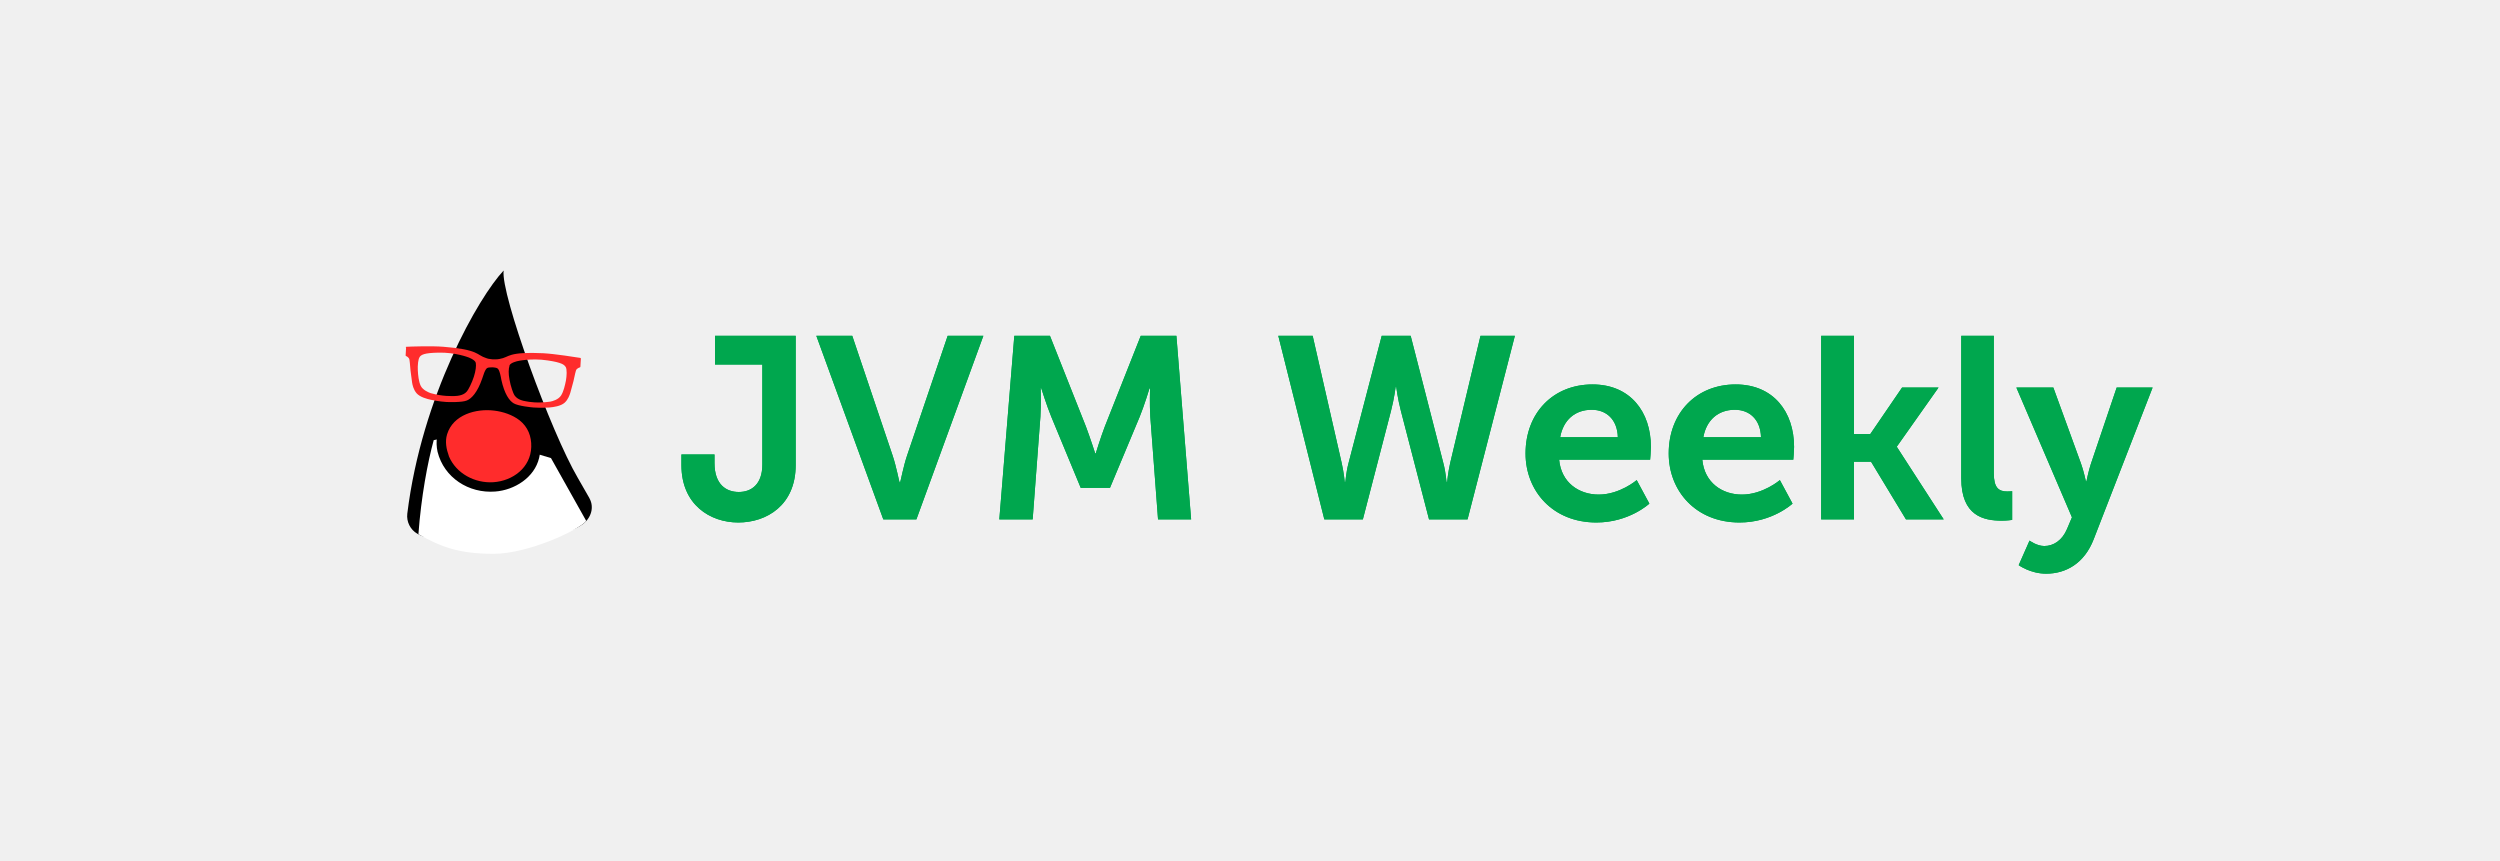
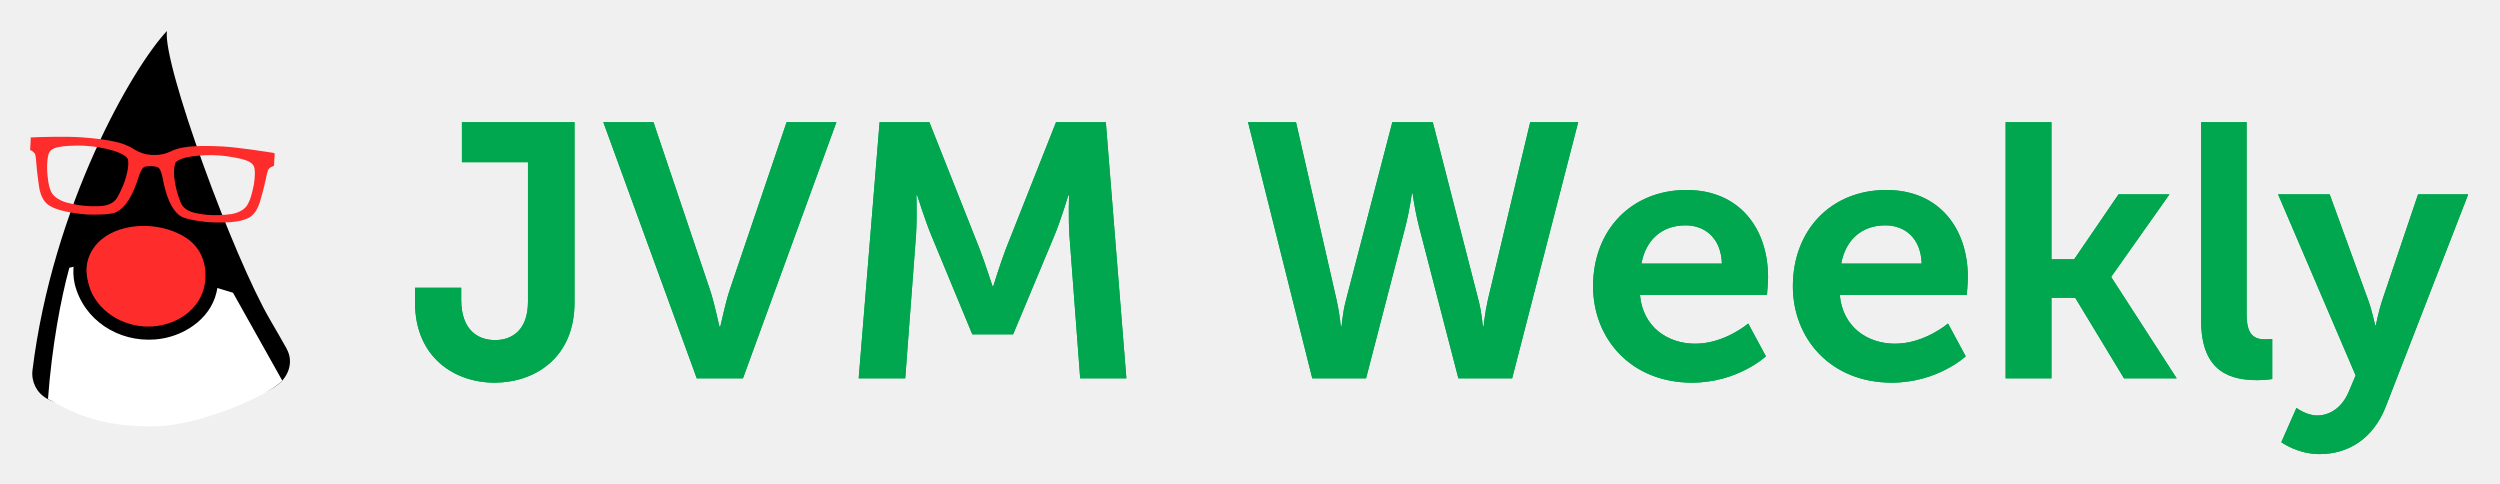
- <svg xmlns="http://www.w3.org/2000/svg" width="536.762" height="184.669" viewBox="-15.886 105.076 536.762 184.669">
+ <svg xmlns="http://www.w3.org/2000/svg" width="310" height="60" viewBox="0 0 310 60">
  <g id="Layer_1">
-     <path d="M359.338 309.031c4.2 7.5 1.3 16.5-5.6 21.6-21.2 15.5-48.5 2.3-76.7 2.3s-42.9 16.5-61.7 5.7c-5.9-3.4-9.2-10-8.4-16.8 12.1-98.4 59.8-181.3 80.6-203.4-2.7 19.4 39.6 135.2 62 173.4 3.2 5.5 6.5 11.2 9.8 17.1z" class="cls-5" style="fill-rule:evenodd;stroke-width:0" transform="translate(18.452 132.762)scale(.25665)" />
-     <path d="M356.638 327.931c-5.8 7.4-48.3 27.5-77.6 27.5s-44.3-6-62.8-16.4c2.3-31.4 7.7-60.1 12.8-78.7 29.6-7.3 68.1 6.1 98.1 15 4.6 8.3 29.5 52.6 29.5 52.6" class="cls-3" style="fill:#fff;fill-rule:evenodd;stroke-width:0" transform="translate(18.452 132.762)scale(.25665)" />
-     <path d="M48.6 160c-3.6-18 10.6-30 27.1-32.8 13.8-2.4 35 3.3 41.1 17.1 6.9 15.6-1.1 34.4-17.1 40.2-14.2 5.1-31.7 3-42.4-8.5-4.3-4.6-7.1-9.9-8.7-16" class="cls-1" style="fill:none;stroke-width:0" transform="translate(67.585 160.565)scale(.25665)" />
-     <path d="M40.8 161.7c-3.6-16.9 5.3-31 20.3-38.5 14.4-7.2 33.2-5.2 47.2 2.1 15.7 8.2 21.4 24.7 17.5 41.5-3.9 16.6-20.7 27-36.8 28.2-22 1.7-42.8-11.5-48.2-33.3" class="cls-2" style="stroke-width:0" transform="translate(67.585 160.565)scale(.25665)" />
-     <path d="M50.3 165.5c6.1 14.5 21.8 22.7 37.2 21.7 16.3-1.1 31.2-12.2 31.7-29.5.3-8.8-2.8-16.8-9.8-22.3-5.9-4.6-13.8-7.2-21.2-8.1-15.2-1.9-34.4 3.4-39.4 19.8-1.9 6.2-.6 12.4 1.5 18.3" class="cls-4" style="fill:#ff2c2c;stroke-width:0" transform="translate(67.585 160.565)scale(.25665)" />
-     <path d="m205.938 182.631-.4 6.8c0 .2.1.5.3.5.6.2 1.6.8 2.5 2 .7 1 .8 5.5 1.3 10.2.4 3.6 1 7.9 1.3 9.9s1.1 5.9 3.7 9c2.8 3.3 8.9 4.9 12.3 5.6 6.7 1.4 11.4 1.7 12.9 1.8 1.5 0 12.9.5 17-1.3 4-1.7 8.7-6.7 12.7-18.1 2.6-8.6 3.9-8.8 4.6-9.2.6-.3 2.8-.4 3.7-.4h.8c.8 0 3.1.4 3.6.8.6.5 1.9.9 3.4 9.7 2.6 11.8 6.6 17.4 10.3 19.6 3.8 2.3 15.2 3.4 16.7 3.5s6.2.4 13 0c3.5-.3 9.7-1.1 12.9-4 3-2.7 4.2-6.5 4.8-8.4s1.7-6 2.6-9.6c1.1-4.6 1.8-9 2.6-9.9 1.1-1.1 2.2-1.5 2.8-1.7.2 0 .4-.3.4-.5l.4-6.8c0-.3-.2-.5-.5-.6-3.2-.5-21.3-3.4-30.9-3.9-14.3-.7-21.8 0-26.5 1.3-4 1.1-5.8 2.8-10.2 3.5-1.1.2-2.1.3-2.9.3h-2.9c-.3 0-2.3-.3-2.3-.3-.8 0-1.8-.3-2.9-.7-4.2-1.3-5.9-3.2-9.7-4.8-4.5-1.9-11.8-3.6-26.1-4.7-9.5-.8-27.9-.2-31.1 0-.3 0-.5.2-.5.5h.3zm86.4 15.4c.7-2.5 6.8-3.8 6.8-3.8s11.3-2.7 25.1-.6c12.3 1.8 14 3.7 15.2 5.5s.9 7.5.2 11.4c-.8 3.9-1.9 9.1-4.1 12.5s-7.2 4.8-9.1 5.1c-10.6 1.5-17.8.2-20.3-.3-6.7-1-8.7-3.9-9.6-5.1-.9-1.3-3.2-7.6-4.1-13-1-5.3-.8-9.1 0-11.6zm-75-7.4c1.4-1.6 3.3-3.3 15.8-3.5 13.9-.3 24.8 3.9 24.8 3.9s5.9 2.1 6.3 4.7 0 6.4-1.6 11.5-4.7 11.1-5.8 12.3-3.4 3.7-10.2 3.9c-2.5 0-9.8.5-20.1-2.4-1.8-.6-6.7-2.6-8.4-6.2s-2.2-9-2.4-12.9.2-9.7 1.7-11.3z" class="cls-4" style="fill:#ff2c2c;stroke-width:0" transform="translate(18.452 132.762)scale(.25665)" />
+     <path d="M359.338 309.031c4.2 7.5 1.3 16.5-5.6 21.6-21.2 15.5-48.5 2.3-76.7 2.3s-42.9 16.5-61.7 5.7c-5.9-3.4-9.2-10-8.4-16.8 12.1-98.4 59.8-181.3 80.6-203.4-2.7 19.4 39.6 135.2 62 173.4 3.2 5.5 6.5 11.2 9.8 17.1z" class="cls-5" style="fill-rule:evenodd;stroke-width:0" transform="translate(-38.78 -20.654)scale(.20686)" />
+     <path d="M356.638 327.931c-5.8 7.4-48.3 27.5-77.6 27.5s-44.3-6-62.8-16.4c2.3-31.4 7.7-60.1 12.8-78.7 29.6-7.3 68.1 6.1 98.1 15 4.6 8.3 29.5 52.6 29.5 52.6" class="cls-3" style="fill:#fff;fill-rule:evenodd;stroke-width:0" transform="translate(-38.78 -20.654)scale(.20686)" />
+     <path d="M48.6 160c-3.6-18 10.6-30 27.1-32.8 13.8-2.4 35 3.3 41.1 17.1 6.9 15.6-1.1 34.4-17.1 40.2-14.2 5.1-31.7 3-42.4-8.5-4.3-4.6-7.1-9.9-8.7-16" class="cls-1" style="fill:none;stroke-width:0" transform="translate(.821 1.755)scale(.20686)" />
+     <path d="M40.8 161.7c-3.6-16.9 5.3-31 20.3-38.5 14.4-7.2 33.2-5.2 47.2 2.1 15.7 8.2 21.4 24.7 17.5 41.5-3.9 16.6-20.7 27-36.8 28.2-22 1.7-42.8-11.5-48.2-33.3" class="cls-2" style="stroke-width:0" transform="translate(.821 1.755)scale(.20686)" />
+     <path d="M50.3 165.5c6.1 14.5 21.8 22.7 37.2 21.7 16.3-1.1 31.2-12.2 31.7-29.5.3-8.8-2.8-16.8-9.8-22.3-5.9-4.6-13.8-7.2-21.2-8.1-15.2-1.9-34.4 3.4-39.4 19.8-1.9 6.2-.6 12.4 1.5 18.3" class="cls-4" style="fill:#ff2c2c;stroke-width:0" transform="translate(.821 1.755)scale(.20686)" />
+     <path d="m205.938 182.631-.4 6.8c0 .2.1.5.3.5.6.2 1.6.8 2.5 2 .7 1 .8 5.5 1.3 10.2.4 3.6 1 7.9 1.3 9.9s1.1 5.9 3.7 9c2.8 3.3 8.9 4.9 12.3 5.6 6.7 1.4 11.4 1.7 12.9 1.8 1.5 0 12.9.5 17-1.3 4-1.7 8.7-6.7 12.7-18.1 2.6-8.6 3.9-8.8 4.6-9.2.6-.3 2.8-.4 3.7-.4h.8c.8 0 3.1.4 3.6.8.6.5 1.9.9 3.4 9.7 2.6 11.8 6.6 17.4 10.3 19.6 3.8 2.3 15.2 3.4 16.7 3.5s6.2.4 13 0c3.5-.3 9.7-1.1 12.9-4 3-2.7 4.2-6.5 4.8-8.4s1.7-6 2.6-9.6c1.1-4.6 1.8-9 2.6-9.9 1.1-1.1 2.2-1.5 2.8-1.7.2 0 .4-.3.4-.5l.4-6.8c0-.3-.2-.5-.5-.6-3.2-.5-21.3-3.4-30.9-3.9-14.3-.7-21.8 0-26.5 1.3-4 1.1-5.8 2.8-10.2 3.5-1.1.2-2.1.3-2.9.3h-2.9c-.3 0-2.3-.3-2.3-.3-.8 0-1.8-.3-2.9-.7-4.2-1.3-5.9-3.2-9.7-4.8-4.5-1.9-11.8-3.6-26.1-4.7-9.5-.8-27.9-.2-31.1 0-.3 0-.5.2-.5.5h.3zm86.4 15.4c.7-2.5 6.8-3.8 6.8-3.8s11.3-2.7 25.1-.6c12.3 1.8 14 3.7 15.2 5.5s.9 7.5.2 11.4c-.8 3.9-1.9 9.1-4.1 12.5s-7.2 4.8-9.1 5.1c-10.6 1.5-17.8.2-20.3-.3-6.7-1-8.7-3.9-9.6-5.1-.9-1.3-3.2-7.6-4.1-13-1-5.3-.8-9.1 0-11.6zm-75-7.4c1.4-1.6 3.3-3.3 15.8-3.5 13.9-.3 24.8 3.9 24.8 3.9s5.9 2.1 6.3 4.7 0 6.4-1.6 11.5-4.7 11.1-5.8 12.3-3.4 3.7-10.2 3.9c-2.5 0-9.8.5-20.1-2.4-1.8-.6-6.7-2.6-8.4-6.2s-2.2-9-2.4-12.9.2-9.7 1.7-11.3z" class="cls-4" style="fill:#ff2c2c;stroke-width:0" transform="translate(-38.78 -20.654)scale(.20686)" />
  </g>
-   <path fill="#00a74e" d="M130.416 204.935v-2.277h7.106v1.832c0 4.663 2.552 6.218 5.22 6.218 2.662 0 5.048-1.61 5.048-5.884V183.34h-10.159v-6.161h17.322v27.756c0 8.604-6.221 12.323-12.327 12.323-6.047 0-12.21-3.83-12.21-12.323m43.346 11.657-14.378-39.413h7.714l8.665 25.702c.776 2.275 1.444 5.773 1.494 5.773h.116c.051 0 .718-3.498 1.494-5.773l8.716-25.702h7.664l-14.379 39.413zm24.908 0 3.219-39.413h7.657l7.722 19.484c.884 2.331 1.995 5.773 1.995 5.773h.108s1.059-3.442 1.951-5.773l7.714-19.484h7.658l3.161 39.413h-7.106l-1.66-22.038c-.167-2.609-.058-6.107-.058-6.107h-.109s-1.167 3.831-2.111 6.107l-6.38 15.266h-6.279l-6.324-15.266c-.942-2.276-2.167-6.162-2.167-6.162h-.109s.109 3.553-.058 6.162l-1.66 22.038zm88.324-39.413 6.997 27.256c.609 2.276.66 4.163.718 4.163h.109s.167-1.943.666-4.163l6.497-27.256h7.383l-10.16 39.413h-8.273l-6.047-23.315c-.668-2.553-1.001-5.163-1.001-5.163h-.108s-.335 2.61-1.001 5.163l-6.047 23.315h-8.274l-9.883-39.413h7.382l6.22 27.256c.501 2.22.668 4.163.668 4.163h.108c.059 0 .109-1.887.719-4.163l7.105-27.256zm24.659 25.257c0-8.715 5.94-14.821 14.377-14.821 8.16 0 12.546 5.94 12.546 13.434 0 .832-.167 2.719-.167 2.719h-19.54c.444 4.941 4.275 7.494 8.493 7.494 4.553 0 8.161-3.108 8.161-3.108l2.72 5.051s-4.33 4.053-11.38 4.053c-9.381 0-15.21-6.773-15.21-14.822m7.439-3.497h12.379c-.111-3.831-2.498-5.884-5.608-5.884-3.607 0-6.106 2.221-6.771 5.884m23.298 3.497c0-8.715 5.939-14.821 14.377-14.821 8.16 0 12.546 5.94 12.546 13.434 0 .832-.167 2.719-.167 2.719h-19.537c.443 4.941 4.272 7.494 8.491 7.494 4.551 0 8.16-3.108 8.16-3.108l2.722 5.051s-4.332 4.053-11.383 4.053c-9.38 0-15.209-6.773-15.209-14.822m7.44-3.497h12.377c-.109-3.831-2.497-5.884-5.605-5.884-3.609 0-6.105 2.221-6.772 5.884m25.295 17.653v-39.413h7.049v21.094h3.497l6.828-9.992h7.83l-8.937 12.657v.111l10.046 15.543h-8.104l-7.494-12.379h-3.666v12.379zm30.079-8.826v-30.587h6.994v29.532c0 3.109 1.054 3.886 2.887 3.886.553 0 1.054-.056 1.054-.056v6.162s-1.054.166-2.221.166c-3.885 0-8.714-1-8.714-9.103m12.333 18.651 2.329-5.273s1.555 1.165 3.166 1.165c1.943 0 3.829-1.165 4.886-3.664l1.054-2.498-11.935-27.866h7.938l5.94 16.319c.556 1.501 1.054 3.831 1.054 3.831h.112s.444-2.22.941-3.719l5.553-16.431h7.716l-12.656 32.584c-1.999 5.164-5.94 7.384-10.214 7.384-3.385 0-5.884-1.832-5.884-1.832" />
-   <path fill="#00a74e" d="M130.416 204.935v-2.277h7.106v1.832c0 4.663 2.552 6.218 5.22 6.218 2.662 0 5.048-1.61 5.048-5.884V183.34h-10.159v-6.161h17.322v27.756c0 8.604-6.221 12.323-12.327 12.323-6.047 0-12.21-3.83-12.21-12.323m43.346 11.657-14.378-39.413h7.714l8.665 25.702c.776 2.275 1.444 5.773 1.494 5.773h.116c.051 0 .718-3.498 1.494-5.773l8.716-25.702h7.664l-14.379 39.413zm24.908 0 3.219-39.413h7.657l7.722 19.484c.884 2.331 1.995 5.773 1.995 5.773h.108s1.059-3.442 1.951-5.773l7.714-19.484h7.658l3.161 39.413h-7.106l-1.66-22.038c-.167-2.609-.058-6.107-.058-6.107h-.109s-1.167 3.831-2.111 6.107l-6.38 15.266h-6.279l-6.324-15.266c-.942-2.276-2.167-6.162-2.167-6.162h-.109s.109 3.553-.058 6.162l-1.66 22.038zm88.324-39.413 6.997 27.256c.609 2.276.66 4.163.718 4.163h.109s.167-1.943.666-4.163l6.497-27.256h7.383l-10.16 39.413h-8.273l-6.047-23.315c-.668-2.553-1.001-5.163-1.001-5.163h-.108s-.335 2.61-1.001 5.163l-6.047 23.315h-8.274l-9.883-39.413h7.382l6.22 27.256c.501 2.22.668 4.163.668 4.163h.108c.059 0 .109-1.887.719-4.163l7.105-27.256zm24.659 25.257c0-8.715 5.94-14.821 14.377-14.821 8.16 0 12.546 5.94 12.546 13.434 0 .832-.167 2.719-.167 2.719h-19.54c.444 4.941 4.275 7.494 8.493 7.494 4.553 0 8.161-3.108 8.161-3.108l2.72 5.051s-4.33 4.053-11.38 4.053c-9.381 0-15.21-6.773-15.21-14.822m7.439-3.497h12.379c-.111-3.831-2.498-5.884-5.608-5.884-3.607 0-6.106 2.221-6.771 5.884m23.298 3.497c0-8.715 5.939-14.821 14.377-14.821 8.16 0 12.546 5.94 12.546 13.434 0 .832-.167 2.719-.167 2.719h-19.537c.443 4.941 4.272 7.494 8.491 7.494 4.551 0 8.16-3.108 8.16-3.108l2.722 5.051s-4.332 4.053-11.383 4.053c-9.38 0-15.209-6.773-15.209-14.822m7.44-3.497h12.377c-.109-3.831-2.497-5.884-5.605-5.884-3.609 0-6.105 2.221-6.772 5.884m25.295 17.653v-39.413h7.049v21.094h3.497l6.828-9.992h7.83l-8.937 12.657v.111l10.046 15.543h-8.104l-7.494-12.379h-3.666v12.379zm30.079-8.826v-30.587h6.994v29.532c0 3.109 1.054 3.886 2.887 3.886.553 0 1.054-.056 1.054-.056v6.162s-1.054.166-2.221.166c-3.885 0-8.714-1-8.714-9.103m12.333 18.651 2.329-5.273s1.555 1.165 3.166 1.165c1.943 0 3.829-1.165 4.886-3.664l1.054-2.498-11.935-27.866h7.938l5.94 16.319c.556 1.501 1.054 3.831 1.054 3.831h.112s.444-2.22.941-3.719l5.553-16.431h7.716l-12.656 32.584c-1.999 5.164-5.94 7.384-10.214 7.384-3.385 0-5.884-1.832-5.884-1.832" />
+   <path fill="#00a74e" d="M51.463 37.518v-1.835h5.727v1.476c0 3.759 2.057 5.013 4.208 5.013 2.145 0 4.069-1.299 4.069-4.743V20.113h-8.189v-4.966H71.24v22.371c0 6.935-5.014 9.932-9.935 9.932-4.875 0-9.842-3.087-9.842-9.932M86.4 46.914 74.811 15.147h6.218l6.983 20.715c.626 1.834 1.165 4.653 1.205 4.653h.094c.04 0 .578-2.819 1.203-4.653l7.026-20.715h6.177l-11.59 31.767zm20.076 0 2.594-31.767h6.172l6.224 15.704c.713 1.879 1.608 4.653 1.608 4.653h.087s.853-2.774 1.572-4.653l6.217-15.704h6.173l2.548 31.767h-5.728l-1.337-17.763c-.135-2.103-.047-4.922-.047-4.922h-.088s-.94 3.088-1.701 4.922l-5.143 12.305h-5.061l-5.097-12.305c-.759-1.834-1.747-4.966-1.747-4.966h-.087s.087 2.863-.047 4.966l-1.338 17.763zm71.189-31.767 5.64 21.968c.491 1.835.532 3.356.579 3.356h.087s.135-1.566.538-3.356l5.236-21.968h5.95l-8.188 31.767h-6.669l-4.874-18.792a38 38 0 0 1-.806-4.161h-.087s-.27 2.103-.807 4.161l-4.874 18.792h-6.669l-7.966-31.767h5.951l5.013 21.968a28 28 0 0 1 .538 3.356h.087c.048 0 .088-1.521.58-3.356l5.726-21.968zm19.876 20.357c0-7.024 4.787-11.946 11.588-11.946 6.577 0 10.111 4.788 10.111 10.828 0 .671-.135 2.191-.135 2.191h-15.749c.358 3.983 3.446 6.041 6.846 6.041 3.67 0 6.578-2.505 6.578-2.505l2.192 4.071s-3.49 3.266-9.172 3.266c-7.562 0-12.259-5.459-12.259-11.946m5.996-2.818h9.977c-.09-3.088-2.014-4.743-4.52-4.743-2.908 0-4.922 1.79-5.457 4.743m18.778 2.818c0-7.024 4.787-11.946 11.588-11.946 6.577 0 10.111 4.788 10.111 10.828 0 .671-.134 2.191-.134 2.191h-15.747c.357 3.983 3.443 6.041 6.844 6.041 3.668 0 6.577-2.505 6.577-2.505l2.193 4.071s-3.49 3.266-9.174 3.266c-7.561 0-12.258-5.459-12.258-11.946m5.996-2.818h9.976c-.088-3.088-2.012-4.743-4.517-4.743-2.91 0-4.921 1.79-5.459 4.743m20.388 14.228V15.147h5.681v17.001h2.819l5.504-8.053h6.31l-7.203 10.201v.09l8.098 12.528h-6.533l-6.039-9.978h-2.956v9.978zm24.244-7.114V15.147h5.637V38.95c0 2.506.849 3.131 2.327 3.131.446 0 .85-.044.85-.044v4.966s-.85.134-1.79.134c-3.132 0-7.024-.806-7.024-7.337m9.94 15.033 1.877-4.251s1.254.939 2.552.939c1.566 0 3.086-.939 3.938-2.953l.85-2.013-9.619-22.46h6.397l4.788 13.153c.448 1.21.85 3.088.85 3.088h.09s.357-1.789.758-2.998l4.476-13.243h6.219l-10.2 26.263c-1.612 4.162-4.788 5.951-8.233 5.951-2.729 0-4.743-1.476-4.743-1.476" style="stroke-width:1" />
+   <path fill="#00a74e" d="M51.463 37.518v-1.835h5.727v1.476c0 3.759 2.057 5.013 4.208 5.013 2.145 0 4.069-1.299 4.069-4.743V20.113h-8.189v-4.966H71.24v22.371c0 6.935-5.014 9.932-9.935 9.932-4.875 0-9.842-3.087-9.842-9.932M86.4 46.914 74.811 15.147h6.218l6.983 20.715c.626 1.834 1.165 4.653 1.205 4.653h.094c.04 0 .578-2.819 1.203-4.653l7.026-20.715h6.177l-11.59 31.767zm20.076 0 2.594-31.767h6.172l6.224 15.704c.713 1.879 1.608 4.653 1.608 4.653h.087s.853-2.774 1.572-4.653l6.217-15.704h6.173l2.548 31.767h-5.728l-1.337-17.763c-.135-2.103-.047-4.922-.047-4.922h-.088s-.94 3.088-1.701 4.922l-5.143 12.305h-5.061l-5.097-12.305c-.759-1.834-1.747-4.966-1.747-4.966h-.087s.087 2.863-.047 4.966l-1.338 17.763zm71.189-31.767 5.64 21.968c.491 1.835.532 3.356.579 3.356h.087s.135-1.566.538-3.356l5.236-21.968h5.95l-8.188 31.767h-6.669l-4.874-18.792a38 38 0 0 1-.806-4.161h-.087s-.27 2.103-.807 4.161l-4.874 18.792h-6.669l-7.966-31.767h5.951l5.013 21.968a28 28 0 0 1 .538 3.356h.087c.048 0 .088-1.521.58-3.356l5.726-21.968zm19.876 20.357c0-7.024 4.787-11.946 11.588-11.946 6.577 0 10.111 4.788 10.111 10.828 0 .671-.135 2.191-.135 2.191h-15.749c.358 3.983 3.446 6.041 6.846 6.041 3.67 0 6.578-2.505 6.578-2.505l2.192 4.071s-3.49 3.266-9.172 3.266c-7.562 0-12.259-5.459-12.259-11.946m5.996-2.818h9.977c-.09-3.088-2.014-4.743-4.52-4.743-2.908 0-4.922 1.79-5.457 4.743m18.778 2.818c0-7.024 4.787-11.946 11.588-11.946 6.577 0 10.111 4.788 10.111 10.828 0 .671-.134 2.191-.134 2.191h-15.747c.357 3.983 3.443 6.041 6.844 6.041 3.668 0 6.577-2.505 6.577-2.505l2.193 4.071s-3.49 3.266-9.174 3.266c-7.561 0-12.258-5.459-12.258-11.946m5.996-2.818h9.976c-.088-3.088-2.012-4.743-4.517-4.743-2.91 0-4.921 1.79-5.459 4.743m20.388 14.228V15.147h5.681v17.001h2.819l5.504-8.053h6.31l-7.203 10.201v.09l8.098 12.528h-6.533l-6.039-9.978h-2.956v9.978zm24.244-7.114V15.147h5.637V38.95c0 2.506.849 3.131 2.327 3.131.446 0 .85-.044.85-.044v4.966s-.85.134-1.79.134c-3.132 0-7.024-.806-7.024-7.337m9.94 15.033 1.877-4.251s1.254.939 2.552.939c1.566 0 3.086-.939 3.938-2.953l.85-2.013-9.619-22.46h6.397l4.788 13.153c.448 1.21.85 3.088.85 3.088h.09s.357-1.789.758-2.998l4.476-13.243h6.219l-10.2 26.263c-1.612 4.162-4.788 5.951-8.233 5.951-2.729 0-4.743-1.476-4.743-1.476" style="stroke-width:1" />
</svg>
